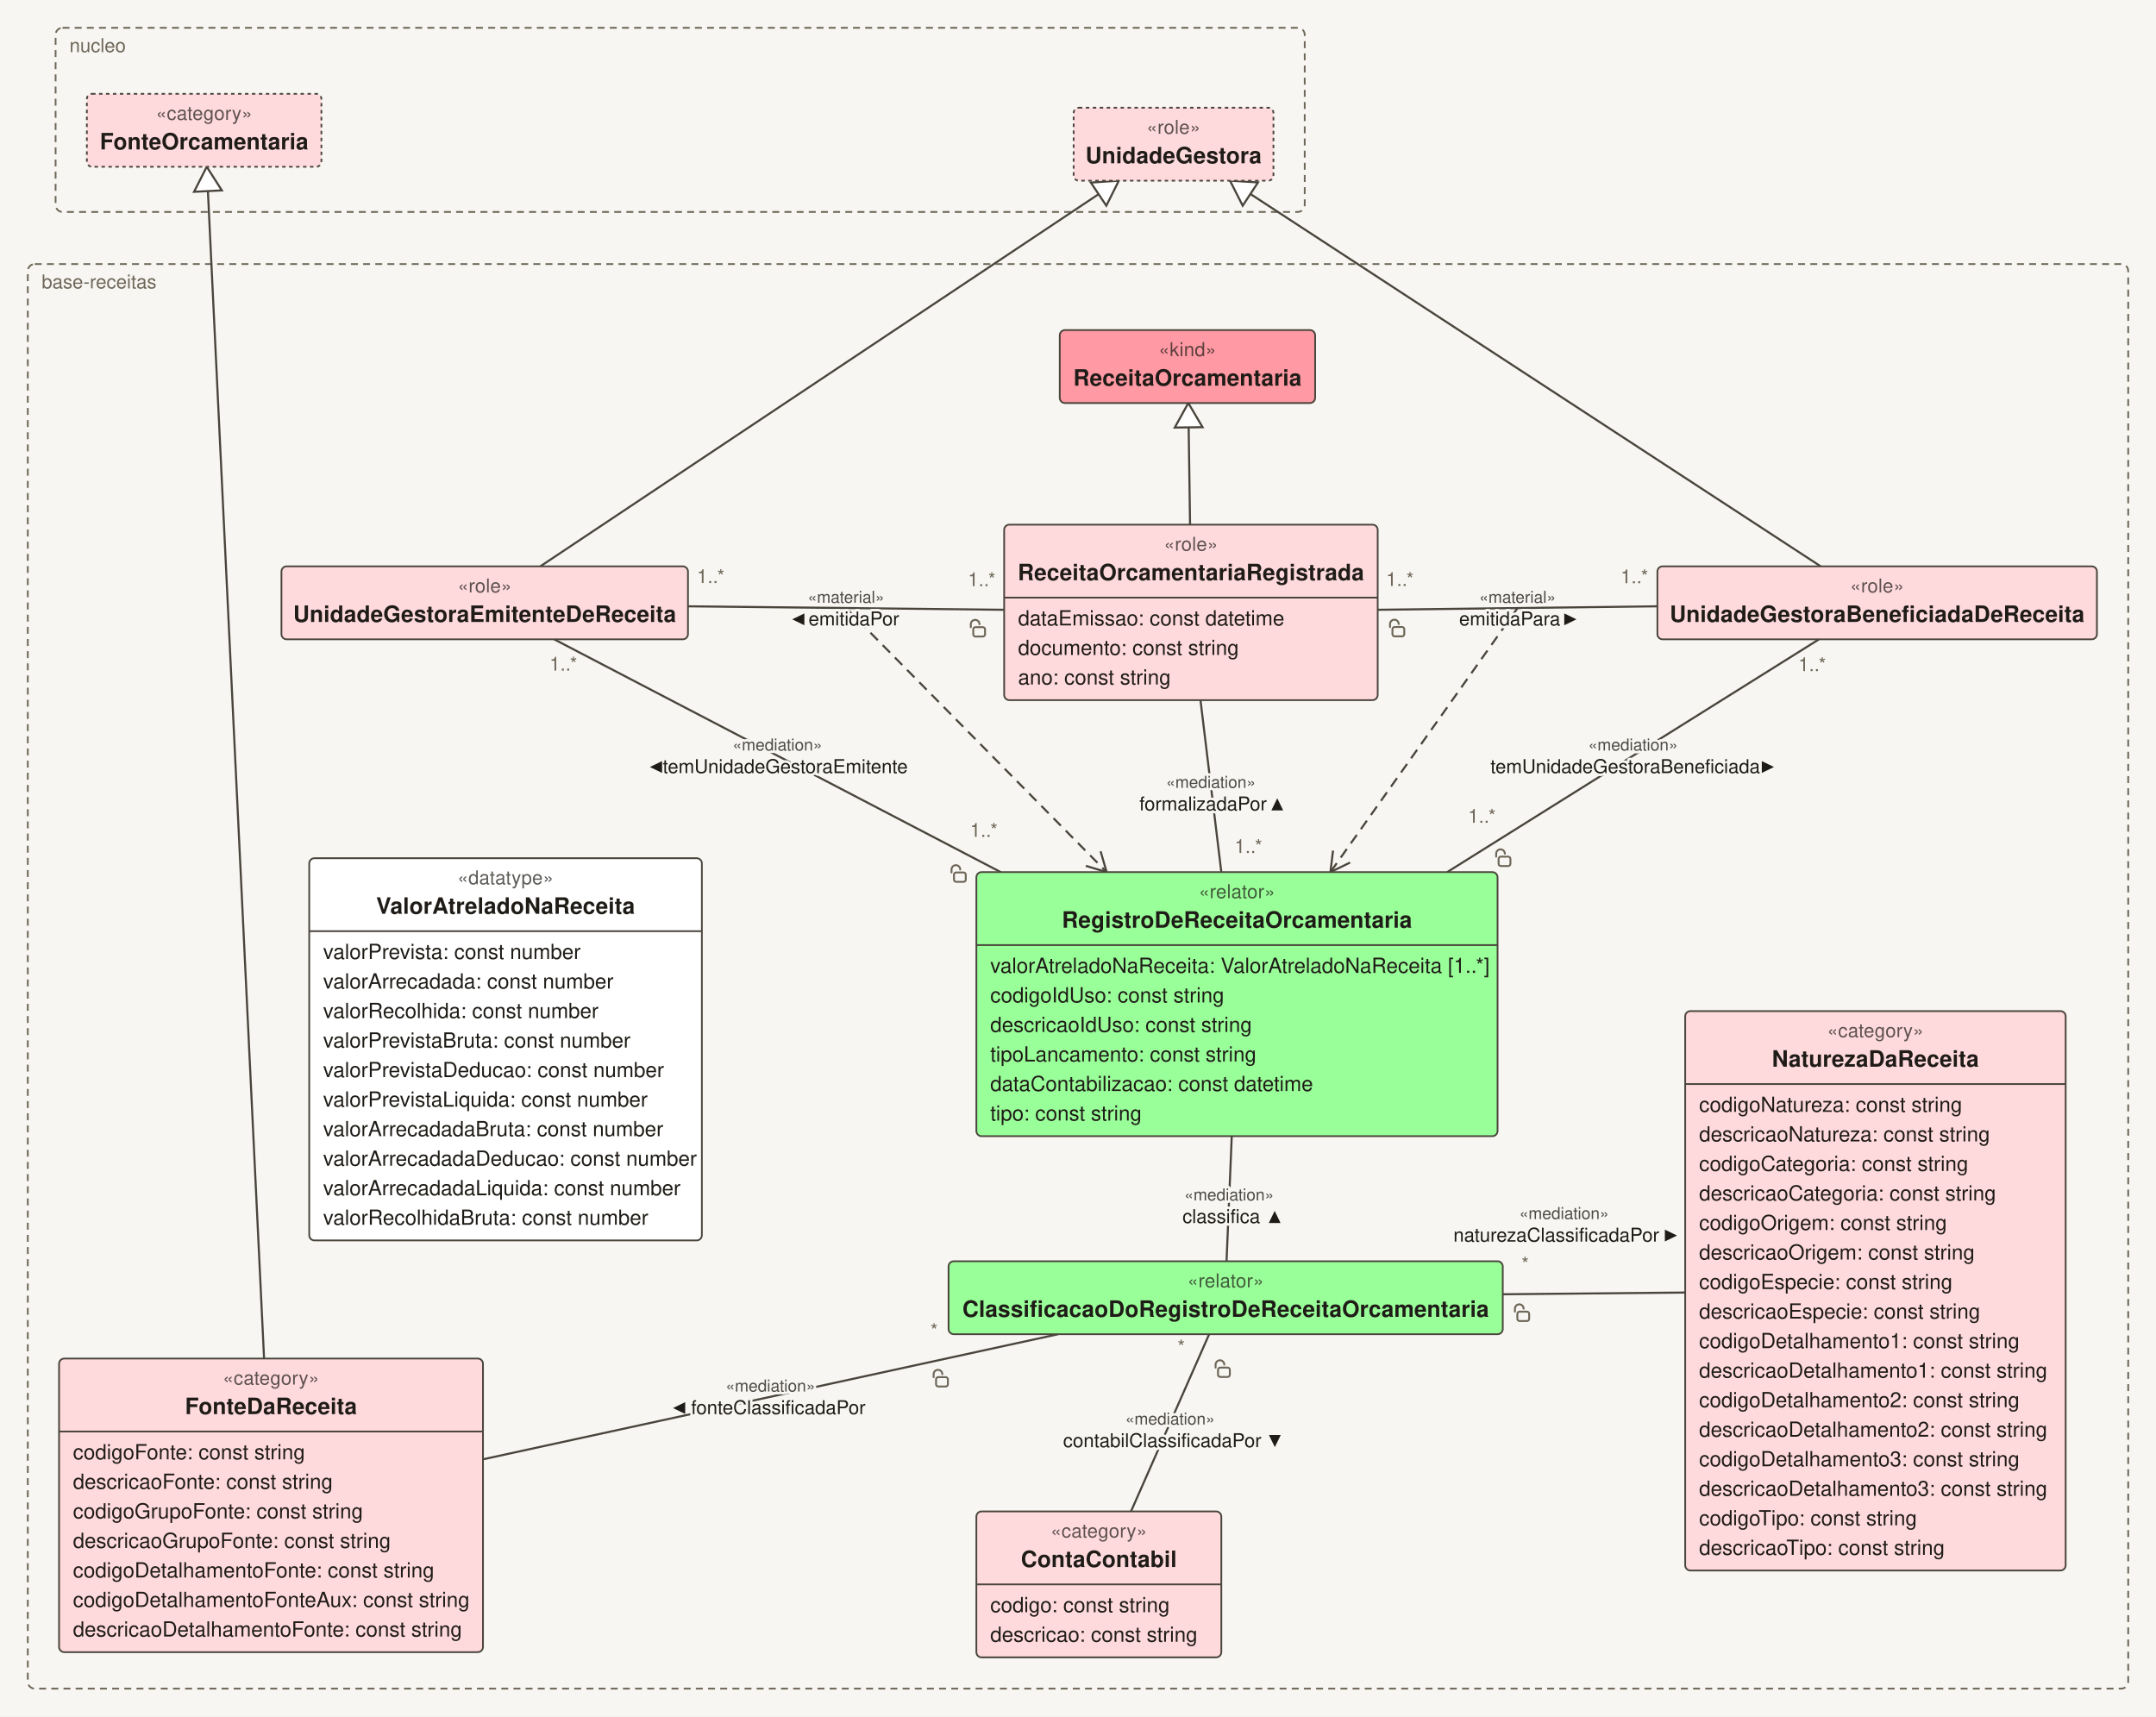
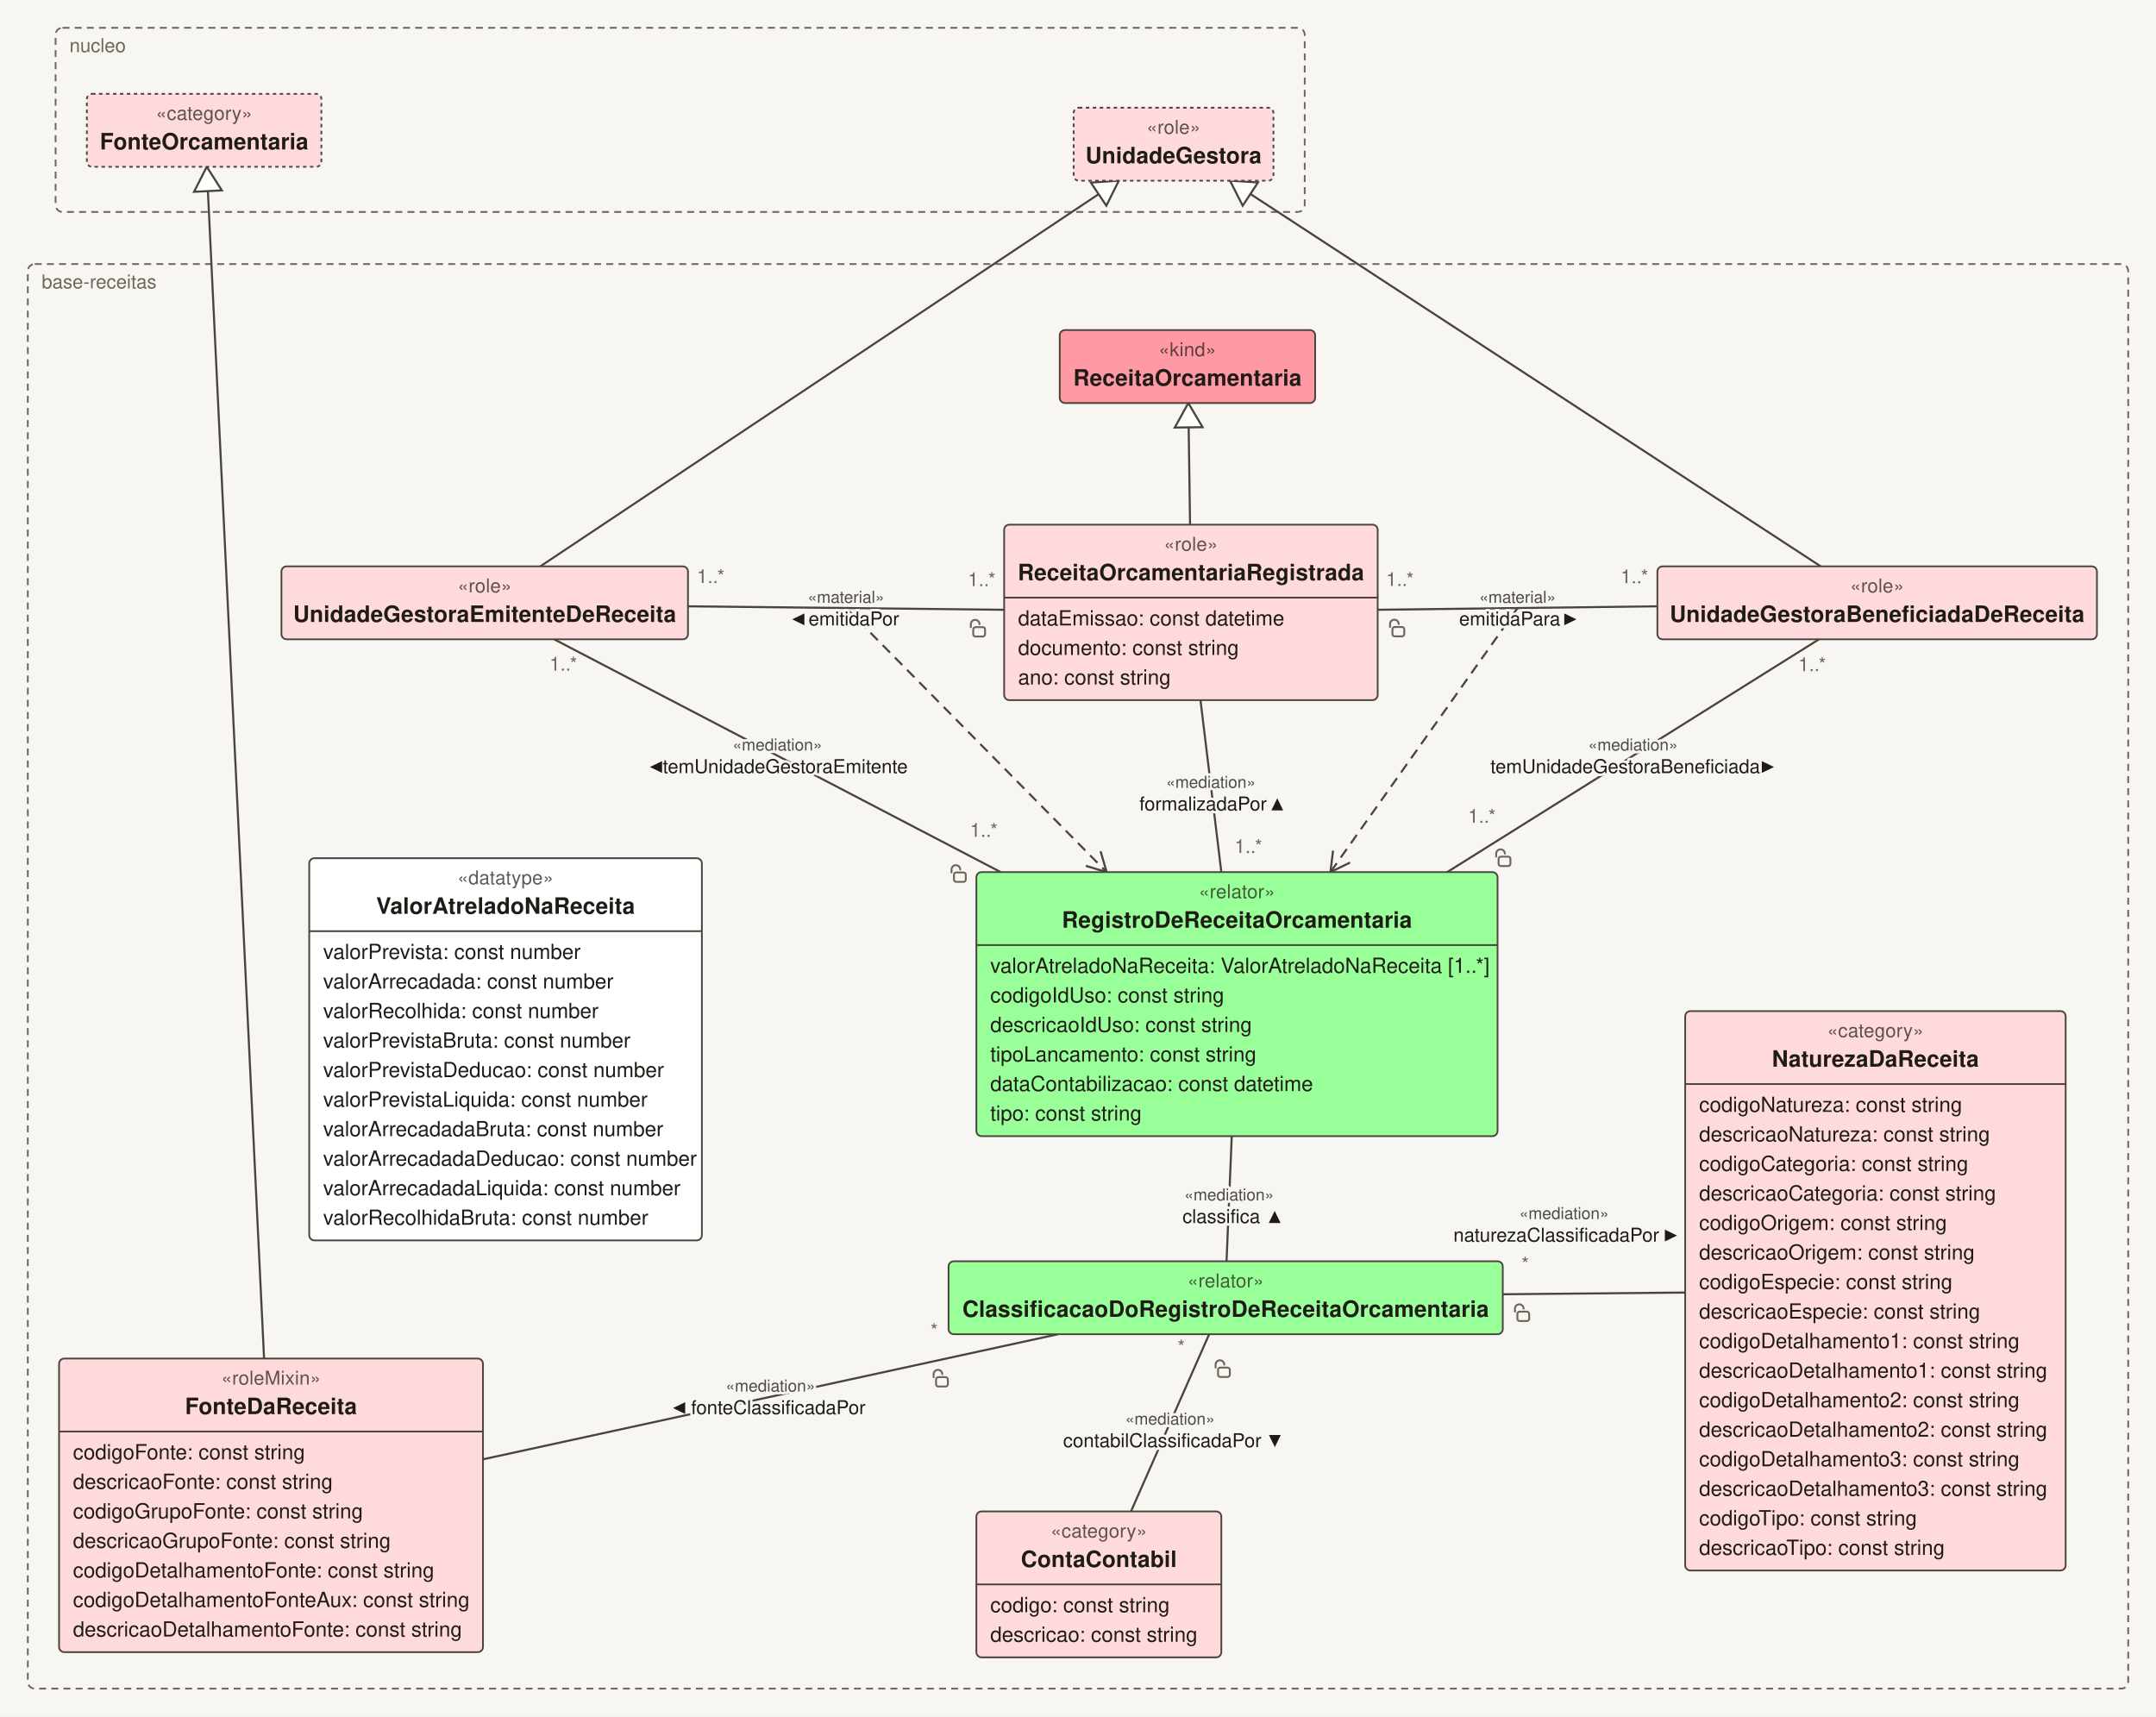
<svg xmlns="http://www.w3.org/2000/svg" viewBox="998 258 1241 988" width="1241" height="988">
  <style>
/* Everything that is text, before anything specialises it. The label layer sits
   above the boxes and outside every other group, so a rule that reached labels
   through their edge stopped reaching them the day they were lifted out of it --
   and an SVG with no font-family on a text element falls back to a 16px serif.
   Stated once at the top, no layer can lose it again. */
text {
    font-family: "Helvetica Neue", Helvetica, Arial, "Liberation Sans", sans-serif;
    font-stretch: normal;
    font-size: 11px;
    fill: #1f1c17;
    font-variant-numeric: tabular-nums;
}

.tv-node rect { stroke: #4a453c; stroke-width: 1; }
.tv-node text { fill: #1f1c17; }
.tv-name { font-weight: 600; font-size: 13px; letter-spacing: 0.005em; }
.tv-legend text { font-size: 13px; fill: #1f1c17; }
.tv-stereotype { font-size: 11px; fill-opacity: 0.72; letter-spacing: 0.01em; }
.tv-attribute { font-size: 12px; }
.tv-edge path { fill: none; stroke: #4a453c; stroke-width: 1.2; }
.tv-end { fill: #6e6658; }
/* No letter-spacing on a label drawn with a halo: WebKit places letter-spaced
   SVG text glyph by glyph and then draws no halo, so in Safari, and in an
   exported SVG opened in Preview, the line ran through the label and its
   letters came out uneven. Chromium and Firefox never showed it. */
.tv-edge-stereotype { font-size: 9.5px; fill-opacity: 0.78; }
.tv-marker { fill: #ffffff; stroke: #4a453c; stroke-width: 1.2; }
.tv-arrow { fill: none; stroke: #4a453c; stroke-width: 1.2; }
.tv-reading { fill: #1f1c17; stroke: none; }
.tv-lock { fill: none; stroke: #6e6658; stroke-width: 1.1; stroke-linecap: round; }
.tv-lock rect { fill: #f7f6f2; }
.tv-group rect { fill: none; stroke: #6e6658; stroke-dasharray: 4 3; }
.tv-group text { font-size: 11px; fill: #6e6658; }
.tv-ontology rect { fill: none; stroke: #4a453c; stroke-width: 1.2; stroke-dasharray: none; }
.tv-ontology text { font-weight: 600; font-size: 13px; fill: #1f1c17; }
.tv-location { font-size: 12px; fill-opacity: 0.72; }
.tv-selected rect { stroke: #1f5c5c; stroke-width: 2.5; }
/* The second selector is for a leg of a shared tree, which carries its own id
   and so is chosen as itself rather than through a group around it. */
.tv-selected path, path.tv-selected { stroke: #1f5c5c; stroke-width: 2.2; }
.tv-unresolved rect { stroke-dasharray: 5 3; }
.tv-external rect { stroke-dasharray: 2 2; }
</style>
  <rect x="998" y="258" width="1241" height="988" fill="#f7f6f2" />
  <g class="tv-group" data-group="pkg:base-receitas">
    <rect x="1014" y="410" width="1209" height="820" rx="4" />
    <text x="1022" y="424">base-receitas</text>
  </g>
  <g class="tv-group" data-group="pkg:nucleo">
    <rect x="1030" y="274" width="719" height="106" rx="4" />
    <text x="1038" y="288">nucleo</text>
  </g>
  <g class="tv-edge" data-edge="gen:base-receitas::FonteDaReceita-&gt;nucleo::FonteOrcamentaria">
    <path d="M 1150 1040 L 1117 354" />
    <polygon class="tv-marker" points="1117,354 1109.7,368.4 1125.7,367.6" />
  </g>
  <g class="tv-edge" data-edge="gen:base-receitas::UnidadeGestoraEmitenteDeReceita-&gt;nucleo::UnidadeGestora">
    <path d="M 1309 584 L 1642 362" />
    <polygon class="tv-marker" points="1642,362 1625.9,363.1 1634.8,376.4" />
  </g>
  <g class="tv-edge" data-edge="gen:base-receitas::UnidadeGestoraBeneficiadaDeReceita-&gt;nucleo::UnidadeGestora">
    <path d="M 2046 584 L 1706 362" />
    <polygon class="tv-marker" points="1706,362 1713.3,376.4 1722.1,363" />
  </g>
  <g class="tv-edge" data-edge="gen:base-receitas::ReceitaOrcamentariaRegistrada-&gt;base-receitas::ReceitaOrcamentaria">
    <path d="M 1683 560 L 1682 490" />
    <polygon class="tv-marker" points="1682,490 1674.2,504.1 1690.2,503.9" />
  </g>
  <g class="tv-edge" data-edge="rel:base-receitas::ReceitaOrcamentariaRegistrada-&gt;base-receitas::UnidadeGestoraBeneficiadaDeReceita:material:emitidaPara">
    <path d="M 1791 609 L 1952 607" />
  </g>
  <g class="tv-edge" data-edge="rel:base-receitas::ReceitaOrcamentariaRegistrada-&gt;base-receitas::UnidadeGestoraEmitenteDeReceita:material:emitidaPor">
    <path d="M 1576 609 L 1394 607" />
  </g>
  <g class="tv-edge" data-edge="rel:base-receitas::RegistroDeReceitaOrcamentaria-&gt;base-receitas::ReceitaOrcamentariaRegistrada:mediation:formalizadaPor">
    <path d="M 1701 760 L 1689 661" />
  </g>
  <g class="tv-edge" data-edge="rel:base-receitas::RegistroDeReceitaOrcamentaria-&gt;base-receitas::UnidadeGestoraEmitenteDeReceita:mediation:temUnidadeGestoraEmitente">
    <path d="M 1574 760 L 1317 626" />
  </g>
  <g class="tv-edge" data-edge="rel:base-receitas::RegistroDeReceitaOrcamentaria-&gt;base-receitas::UnidadeGestoraBeneficiadaDeReceita:mediation:temUnidadeGestoraBeneficiada">
    <path d="M 1831 760 L 2045 626" />
  </g>
  <g class="tv-edge" data-edge="rel:base-receitas::ClassificacaoDoRegistroDeReceitaOrcamentaria-&gt;base-receitas::RegistroDeReceitaOrcamentaria:mediation:classifica">
    <path d="M 1704 984 L 1707 912" />
  </g>
  <g class="tv-edge" data-edge="rel:base-receitas::ClassificacaoDoRegistroDeReceitaOrcamentaria-&gt;base-receitas::NaturezaDaReceita:mediation:naturezaClassificadaPor">
    <path d="M 1863 1003 L 1968 1002" />
  </g>
  <g class="tv-edge" data-edge="rel:base-receitas::ClassificacaoDoRegistroDeReceitaOrcamentaria-&gt;base-receitas::FonteDaReceita:mediation:fonteClassificadaPor">
    <path d="M 1607 1026 L 1276 1098" />
  </g>
  <g class="tv-edge" data-edge="rel:base-receitas::ClassificacaoDoRegistroDeReceitaOrcamentaria-&gt;base-receitas::ContaContabil:mediation:contabilClassificadaPor">
    <path d="M 1694 1026 L 1649 1128" />
  </g>
  <g class="tv-edge tv-derivation" data-derivation="rel:base-receitas::ReceitaOrcamentariaRegistrada-&gt;base-receitas::UnidadeGestoraBeneficiadaDeReceita:material:emitidaPara" data-supplier="base-receitas::RegistroDeReceitaOrcamentaria">
    <path d="M 1871.5 608 L 1763.8 760" stroke-dasharray="6 4" />
    <path class="tv-arrow" d="M 1775.1 754.5 L 1763.8 760 L 1765.3 747.6" />
  </g>
  <g class="tv-edge tv-derivation" data-derivation="rel:base-receitas::ReceitaOrcamentariaRegistrada-&gt;base-receitas::UnidadeGestoraEmitenteDeReceita:material:emitidaPor" data-supplier="base-receitas::RegistroDeReceitaOrcamentaria">
    <path d="M 1485 608 L 1635 760" stroke-dasharray="6 4" />
    <path class="tv-arrow" d="M 1631.5 748 L 1635 760 L 1623 756.4" />
  </g>
  <g class="tv-node" data-node="base-receitas::NaturezaDaReceita">
    <rect x="1968" y="840" width="219" height="322" rx="3" fill="#FFDADD" />
    <text class="tv-stereotype" x="2077.5" y="855" text-anchor="middle">«category»</text>
    <text class="tv-name" x="2077.5" y="872" text-anchor="middle">NaturezaDaReceita</text>
    <line x1="1968" y1="882" x2="2187" y2="882" stroke="#4a453c" stroke-width="1" />
    <text class="tv-attribute" x="1976" y="898">codigoNatureza: const string</text>
    <text class="tv-attribute" x="1976" y="915">descricaoNatureza: const string</text>
    <text class="tv-attribute" x="1976" y="932">codigoCategoria: const string</text>
    <text class="tv-attribute" x="1976" y="949">descricaoCategoria: const string</text>
    <text class="tv-attribute" x="1976" y="966">codigoOrigem: const string</text>
    <text class="tv-attribute" x="1976" y="983">descricaoOrigem: const string</text>
    <text class="tv-attribute" x="1976" y="1000">codigoEspecie: const string</text>
    <text class="tv-attribute" x="1976" y="1017">descricaoEspecie: const string</text>
    <text class="tv-attribute" x="1976" y="1034">codigoDetalhamento1: const string</text>
    <text class="tv-attribute" x="1976" y="1051">descricaoDetalhamento1: const string</text>
    <text class="tv-attribute" x="1976" y="1068">codigoDetalhamento2: const string</text>
    <text class="tv-attribute" x="1976" y="1085">descricaoDetalhamento2: const string</text>
    <text class="tv-attribute" x="1976" y="1102">codigoDetalhamento3: const string</text>
    <text class="tv-attribute" x="1976" y="1119">descricaoDetalhamento3: const string</text>
    <text class="tv-attribute" x="1976" y="1136">codigoTipo: const string</text>
    <text class="tv-attribute" x="1976" y="1153">descricaoTipo: const string</text>
  </g>
  <g class="tv-node" data-node="base-receitas::FonteDaReceita">
    <rect x="1032" y="1040" width="244" height="169" rx="3" fill="#FFDADD" />
-     <text class="tv-stereotype" x="1154" y="1055" text-anchor="middle">«category»</text>
+     <text class="tv-stereotype" x="1154" y="1055" text-anchor="middle">«roleMixin»</text>
    <text class="tv-name" x="1154" y="1072" text-anchor="middle">FonteDaReceita</text>
    <line x1="1032" y1="1082" x2="1276" y2="1082" stroke="#4a453c" stroke-width="1" />
    <text class="tv-attribute" x="1040" y="1098">codigoFonte: const string</text>
    <text class="tv-attribute" x="1040" y="1115">descricaoFonte: const string</text>
    <text class="tv-attribute" x="1040" y="1132">codigoGrupoFonte: const string</text>
    <text class="tv-attribute" x="1040" y="1149">descricaoGrupoFonte: const string</text>
    <text class="tv-attribute" x="1040" y="1166">codigoDetalhamentoFonte: const string</text>
    <text class="tv-attribute" x="1040" y="1183">codigoDetalhamentoFonteAux: const string</text>
    <text class="tv-attribute" x="1040" y="1200">descricaoDetalhamentoFonte: const string</text>
  </g>
  <g class="tv-node tv-external" data-node="nucleo::FonteOrcamentaria">
    <rect x="1048" y="312" width="135" height="42" rx="3" fill="#FFDADD" />
    <text class="tv-stereotype" x="1115.5" y="327" text-anchor="middle">«category»</text>
    <text class="tv-name" x="1115.5" y="344" text-anchor="middle">FonteOrcamentaria</text>
  </g>
  <g class="tv-node" data-node="base-receitas::ContaContabil">
    <rect x="1560" y="1128" width="141" height="84" rx="3" fill="#FFDADD" />
    <text class="tv-stereotype" x="1630.5" y="1143" text-anchor="middle">«category»</text>
    <text class="tv-name" x="1630.5" y="1160" text-anchor="middle">ContaContabil</text>
    <line x1="1560" y1="1170" x2="1701" y2="1170" stroke="#4a453c" stroke-width="1" />
    <text class="tv-attribute" x="1568" y="1186">codigo: const string</text>
    <text class="tv-attribute" x="1568" y="1203">descricao: const string</text>
  </g>
  <g class="tv-node" data-node="base-receitas::UnidadeGestoraEmitenteDeReceita">
    <rect x="1160" y="584" width="234" height="42" rx="3" fill="#FFDADD" />
    <text class="tv-stereotype" x="1277" y="599" text-anchor="middle">«role»</text>
    <text class="tv-name" x="1277" y="616" text-anchor="middle">UnidadeGestoraEmitenteDeReceita</text>
  </g>
  <g class="tv-node tv-external" data-node="nucleo::UnidadeGestora">
    <rect x="1616" y="320" width="115" height="42" rx="3" fill="#FFDADD" />
    <text class="tv-stereotype" x="1673.5" y="335" text-anchor="middle">«role»</text>
    <text class="tv-name" x="1673.5" y="352" text-anchor="middle">UnidadeGestora</text>
  </g>
  <g class="tv-node" data-node="base-receitas::UnidadeGestoraBeneficiadaDeReceita">
    <rect x="1952" y="584" width="253" height="42" rx="3" fill="#FFDADD" />
    <text class="tv-stereotype" x="2078.5" y="599" text-anchor="middle">«role»</text>
    <text class="tv-name" x="2078.5" y="616" text-anchor="middle">UnidadeGestoraBeneficiadaDeReceita</text>
  </g>
  <g class="tv-node" data-node="base-receitas::ReceitaOrcamentaria">
    <rect x="1608" y="448" width="147" height="42" rx="3" fill="#FF99A3" />
    <text class="tv-stereotype" x="1681.5" y="463" text-anchor="middle">«kind»</text>
    <text class="tv-name" x="1681.5" y="480" text-anchor="middle">ReceitaOrcamentaria</text>
  </g>
  <g class="tv-node" data-node="base-receitas::ReceitaOrcamentariaRegistrada">
    <rect x="1576" y="560" width="215" height="101" rx="3" fill="#FFDADD" />
    <text class="tv-stereotype" x="1683.5" y="575" text-anchor="middle">«role»</text>
    <text class="tv-name" x="1683.5" y="592" text-anchor="middle">ReceitaOrcamentariaRegistrada</text>
    <line x1="1576" y1="602" x2="1791" y2="602" stroke="#4a453c" stroke-width="1" />
    <text class="tv-attribute" x="1584" y="618">dataEmissao: const datetime</text>
    <text class="tv-attribute" x="1584" y="635">documento: const string</text>
    <text class="tv-attribute" x="1584" y="652">ano: const string</text>
  </g>
  <g class="tv-node" data-node="base-receitas::ValorAtreladoNaReceita">
    <rect x="1176" y="752" width="226" height="220" rx="3" fill="#FFFFFF" />
    <text class="tv-stereotype" x="1289" y="767" text-anchor="middle">«datatype»</text>
    <text class="tv-name" x="1289" y="784" text-anchor="middle">ValorAtreladoNaReceita</text>
    <line x1="1176" y1="794" x2="1402" y2="794" stroke="#4a453c" stroke-width="1" />
    <text class="tv-attribute" x="1184" y="810">valorPrevista: const number</text>
    <text class="tv-attribute" x="1184" y="827">valorArrecadada: const number</text>
    <text class="tv-attribute" x="1184" y="844">valorRecolhida: const number</text>
    <text class="tv-attribute" x="1184" y="861">valorPrevistaBruta: const number</text>
    <text class="tv-attribute" x="1184" y="878">valorPrevistaDeducao: const number</text>
    <text class="tv-attribute" x="1184" y="895">valorPrevistaLiquida: const number</text>
    <text class="tv-attribute" x="1184" y="912">valorArrecadadaBruta: const number</text>
    <text class="tv-attribute" x="1184" y="929">valorArrecadadaDeducao: const number</text>
    <text class="tv-attribute" x="1184" y="946">valorArrecadadaLiquida: const number</text>
    <text class="tv-attribute" x="1184" y="963">valorRecolhidaBruta: const number</text>
  </g>
  <g class="tv-node" data-node="base-receitas::RegistroDeReceitaOrcamentaria">
    <rect x="1560" y="760" width="300" height="152" rx="3" fill="#99FF99" />
    <text class="tv-stereotype" x="1710" y="775" text-anchor="middle">«relator»</text>
    <text class="tv-name" x="1710" y="792" text-anchor="middle">RegistroDeReceitaOrcamentaria</text>
    <line x1="1560" y1="802" x2="1860" y2="802" stroke="#4a453c" stroke-width="1" />
    <text class="tv-attribute" x="1568" y="818">valorAtreladoNaReceita: ValorAtreladoNaReceita [1..*]</text>
    <text class="tv-attribute" x="1568" y="835">codigoIdUso: const string</text>
    <text class="tv-attribute" x="1568" y="852">descricaoIdUso: const string</text>
    <text class="tv-attribute" x="1568" y="869">tipoLancamento: const string</text>
    <text class="tv-attribute" x="1568" y="886">dataContabilizacao: const datetime</text>
    <text class="tv-attribute" x="1568" y="903">tipo: const string</text>
  </g>
  <g class="tv-node" data-node="base-receitas::ClassificacaoDoRegistroDeReceitaOrcamentaria">
    <rect x="1544" y="984" width="319" height="42" rx="3" fill="#99FF99" />
    <text class="tv-stereotype" x="1703.5" y="999" text-anchor="middle">«relator»</text>
    <text class="tv-name" x="1703.5" y="1016" text-anchor="middle">ClassificacaoDoRegistroDeReceitaOrcamentaria</text>
  </g>
  <g class="tv-labels">
    <text class="tv-edge-stereotype" data-for="rel:base-receitas::RegistroDeReceitaOrcamentaria-&gt;base-receitas::UnidadeGestoraBeneficiadaDeReceita:mediation:temUnidadeGestoraBeneficiada" x="1938" y="690" text-anchor="middle" paint-order="stroke" stroke="#f7f6f2" stroke-width="3" stroke-linejoin="round">«mediation»</text>
    <text data-for="rel:base-receitas::RegistroDeReceitaOrcamentaria-&gt;base-receitas::UnidadeGestoraBeneficiadaDeReceita:mediation:temUnidadeGestoraBeneficiada" x="1933.5" y="703" text-anchor="middle" paint-order="stroke" stroke="#f7f6f2" stroke-width="3" stroke-linejoin="round">temUnidadeGestoraBeneficiada</text>
    <polygon class="tv-reading" points="2019.1,699.5 2012.1,702.9 2012.1,696.1" />
    <text class="tv-end" data-for="rel:base-receitas::RegistroDeReceitaOrcamentaria-&gt;base-receitas::UnidadeGestoraBeneficiadaDeReceita:mediation:temUnidadeGestoraBeneficiada" x="1851" y="731.6" text-anchor="middle" paint-order="stroke" stroke="#f7f6f2" stroke-width="3" stroke-linejoin="round">1..*</text>
    <g class="tv-lock" data-for="rel:base-receitas::RegistroDeReceitaOrcamentaria-&gt;base-receitas::UnidadeGestoraBeneficiadaDeReceita:mediation:temUnidadeGestoraBeneficiada" transform="translate(1857.8, 746.5)" aria-label="not const">
      <path d="M 1.4 4.6 V 2.9 a 2.5 2.5 0 0 1 5 0" />
      <rect x="2.8" y="4.6" width="6.8" height="5.4" rx="1.3" stroke="#6e6658" />
    </g>
    <text class="tv-end" data-for="rel:base-receitas::RegistroDeReceitaOrcamentaria-&gt;base-receitas::UnidadeGestoraBeneficiadaDeReceita:mediation:temUnidadeGestoraBeneficiada" x="2041.1" y="644.3" text-anchor="middle" paint-order="stroke" stroke="#f7f6f2" stroke-width="3" stroke-linejoin="round">1..*</text>
    <text class="tv-edge-stereotype" data-for="rel:base-receitas::RegistroDeReceitaOrcamentaria-&gt;base-receitas::UnidadeGestoraEmitenteDeReceita:mediation:temUnidadeGestoraEmitente" x="1445.5" y="690" text-anchor="middle" paint-order="stroke" stroke="#f7f6f2" stroke-width="3" stroke-linejoin="round">«mediation»</text>
    <text data-for="rel:base-receitas::RegistroDeReceitaOrcamentaria-&gt;base-receitas::UnidadeGestoraEmitenteDeReceita:mediation:temUnidadeGestoraEmitente" x="1450" y="703" text-anchor="middle" paint-order="stroke" stroke="#f7f6f2" stroke-width="3" stroke-linejoin="round">temUnidadeGestoraEmitente</text>
    <polygon class="tv-reading" points="1372.1,699.5 1379.1,696.1 1379.1,702.9" />
    <text class="tv-end" data-for="rel:base-receitas::RegistroDeReceitaOrcamentaria-&gt;base-receitas::UnidadeGestoraEmitenteDeReceita:mediation:temUnidadeGestoraEmitente" x="1564.3" y="739.7" text-anchor="middle" paint-order="stroke" stroke="#f7f6f2" stroke-width="3" stroke-linejoin="round">1..*</text>
    <g class="tv-lock" data-for="rel:base-receitas::RegistroDeReceitaOrcamentaria-&gt;base-receitas::UnidadeGestoraEmitenteDeReceita:mediation:temUnidadeGestoraEmitente" transform="translate(1544.3, 755.6)" aria-label="not const">
      <path d="M 1.4 4.6 V 2.9 a 2.5 2.5 0 0 1 5 0" />
      <rect x="2.8" y="4.6" width="6.8" height="5.4" rx="1.3" stroke="#6e6658" />
    </g>
    <text class="tv-end" data-for="rel:base-receitas::RegistroDeReceitaOrcamentaria-&gt;base-receitas::UnidadeGestoraEmitenteDeReceita:mediation:temUnidadeGestoraEmitente" x="1322.3" y="644" text-anchor="middle" paint-order="stroke" stroke="#f7f6f2" stroke-width="3" stroke-linejoin="round">1..*</text>
    <text class="tv-edge-stereotype" data-for="rel:base-receitas::ClassificacaoDoRegistroDeReceitaOrcamentaria-&gt;base-receitas::NaturezaDaReceita:mediation:naturezaClassificadaPor" x="1898.3" y="959.7" text-anchor="middle" paint-order="stroke" stroke="#f7f6f2" stroke-width="3" stroke-linejoin="round">«mediation»</text>
    <text data-for="rel:base-receitas::ClassificacaoDoRegistroDeReceitaOrcamentaria-&gt;base-receitas::NaturezaDaReceita:mediation:naturezaClassificadaPor" x="1893.8" y="972.7" text-anchor="middle" paint-order="stroke" stroke="#f7f6f2" stroke-width="3" stroke-linejoin="round">naturezaClassificadaPor</text>
    <polygon class="tv-reading" points="1963.3,969.2 1956.3,972.6 1956.3,965.8" />
    <text class="tv-end" data-for="rel:base-receitas::ClassificacaoDoRegistroDeReceitaOrcamentaria-&gt;base-receitas::NaturezaDaReceita:mediation:naturezaClassificadaPor" x="1875.9" y="989.4" text-anchor="middle" paint-order="stroke" stroke="#f7f6f2" stroke-width="3" stroke-linejoin="round">*</text>
    <g class="tv-lock" data-for="rel:base-receitas::ClassificacaoDoRegistroDeReceitaOrcamentaria-&gt;base-receitas::NaturezaDaReceita:mediation:naturezaClassificadaPor" transform="translate(1868.6, 1008.4)" aria-label="not const">
      <path d="M 1.4 4.6 V 2.9 a 2.5 2.5 0 0 1 5 0" />
      <rect x="2.8" y="4.6" width="6.8" height="5.4" rx="1.3" stroke="#6e6658" />
    </g>
    <text class="tv-edge-stereotype" data-for="rel:base-receitas::ClassificacaoDoRegistroDeReceitaOrcamentaria-&gt;base-receitas::ContaContabil:mediation:contabilClassificadaPor" x="1671.5" y="1078" text-anchor="middle" paint-order="stroke" stroke="#f7f6f2" stroke-width="3" stroke-linejoin="round">«mediation»</text>
    <text data-for="rel:base-receitas::ClassificacaoDoRegistroDeReceitaOrcamentaria-&gt;base-receitas::ContaContabil:mediation:contabilClassificadaPor" x="1667" y="1091" text-anchor="middle" paint-order="stroke" stroke="#f7f6f2" stroke-width="3" stroke-linejoin="round">contabilClassificadaPor</text>
    <polygon class="tv-reading" points="1731.8,1091 1728.4,1084 1735.2,1084" />
    <text class="tv-end" data-for="rel:base-receitas::ClassificacaoDoRegistroDeReceitaOrcamentaria-&gt;base-receitas::ContaContabil:mediation:contabilClassificadaPor" x="1677.9" y="1037.1" text-anchor="middle" paint-order="stroke" stroke="#f7f6f2" stroke-width="3" stroke-linejoin="round">*</text>
    <g class="tv-lock" data-for="rel:base-receitas::ClassificacaoDoRegistroDeReceitaOrcamentaria-&gt;base-receitas::ContaContabil:mediation:contabilClassificadaPor" transform="translate(1696.3, 1040.6)" aria-label="not const">
      <path d="M 1.4 4.6 V 2.9 a 2.5 2.5 0 0 1 5 0" />
      <rect x="2.8" y="4.6" width="6.8" height="5.4" rx="1.3" stroke="#6e6658" />
    </g>
    <text class="tv-edge-stereotype" data-for="rel:base-receitas::ClassificacaoDoRegistroDeReceitaOrcamentaria-&gt;base-receitas::FonteDaReceita:mediation:fonteClassificadaPor" x="1441.5" y="1059" text-anchor="middle" paint-order="stroke" stroke="#f7f6f2" stroke-width="3" stroke-linejoin="round">«mediation»</text>
    <text data-for="rel:base-receitas::ClassificacaoDoRegistroDeReceitaOrcamentaria-&gt;base-receitas::FonteDaReceita:mediation:fonteClassificadaPor" x="1446" y="1072" text-anchor="middle" paint-order="stroke" stroke="#f7f6f2" stroke-width="3" stroke-linejoin="round">fonteClassificadaPor</text>
    <polygon class="tv-reading" points="1385.4,1068.5 1392.4,1065.1 1392.4,1071.9" />
    <text class="tv-end" data-for="rel:base-receitas::ClassificacaoDoRegistroDeReceitaOrcamentaria-&gt;base-receitas::FonteDaReceita:mediation:fonteClassificadaPor" x="1535.7" y="1027.7" text-anchor="middle" paint-order="stroke" stroke="#f7f6f2" stroke-width="3" stroke-linejoin="round">*</text>
    <g class="tv-lock" data-for="rel:base-receitas::ClassificacaoDoRegistroDeReceitaOrcamentaria-&gt;base-receitas::FonteDaReceita:mediation:fonteClassificadaPor" transform="translate(1534, 1046.1)" aria-label="not const">
      <path d="M 1.4 4.6 V 2.9 a 2.5 2.5 0 0 1 5 0" />
      <rect x="2.8" y="4.6" width="6.8" height="5.4" rx="1.3" stroke="#6e6658" />
    </g>
    <text class="tv-edge-stereotype" data-for="rel:base-receitas::RegistroDeReceitaOrcamentaria-&gt;base-receitas::ReceitaOrcamentariaRegistrada:mediation:formalizadaPor" x="1695" y="711.5" text-anchor="middle" paint-order="stroke" stroke="#f7f6f2" stroke-width="3" stroke-linejoin="round">«mediation»</text>
    <text data-for="rel:base-receitas::RegistroDeReceitaOrcamentaria-&gt;base-receitas::ReceitaOrcamentariaRegistrada:mediation:formalizadaPor" x="1690.5" y="724.5" text-anchor="middle" paint-order="stroke" stroke="#f7f6f2" stroke-width="3" stroke-linejoin="round">formalizadaPor</text>
    <polygon class="tv-reading" points="1733.2,717.5 1736.6,724.5 1729.8,724.5" />
    <text class="tv-end" data-for="rel:base-receitas::RegistroDeReceitaOrcamentaria-&gt;base-receitas::ReceitaOrcamentariaRegistrada:mediation:formalizadaPor" x="1716.6" y="749" text-anchor="middle" paint-order="stroke" stroke="#f7f6f2" stroke-width="3" stroke-linejoin="round">1..*</text>
    <text class="tv-edge-stereotype" data-for="rel:base-receitas::ReceitaOrcamentariaRegistrada-&gt;base-receitas::UnidadeGestoraBeneficiadaDeReceita:material:emitidaPara" x="1871.5" y="605" text-anchor="middle" paint-order="stroke" stroke="#f7f6f2" stroke-width="3" stroke-linejoin="round">«material»</text>
    <text data-for="rel:base-receitas::ReceitaOrcamentariaRegistrada-&gt;base-receitas::UnidadeGestoraBeneficiadaDeReceita:material:emitidaPara" x="1867" y="618" text-anchor="middle" paint-order="stroke" stroke="#f7f6f2" stroke-width="3" stroke-linejoin="round">emitidaPara</text>
    <polygon class="tv-reading" points="1905.4,614.5 1898.4,617.9 1898.4,611.1" />
    <text class="tv-end" data-for="rel:base-receitas::ReceitaOrcamentariaRegistrada-&gt;base-receitas::UnidadeGestoraBeneficiadaDeReceita:material:emitidaPara" x="1803.8" y="595.3" text-anchor="middle" paint-order="stroke" stroke="#f7f6f2" stroke-width="3" stroke-linejoin="round">1..*</text>
    <g class="tv-lock" data-for="rel:base-receitas::ReceitaOrcamentariaRegistrada-&gt;base-receitas::UnidadeGestoraBeneficiadaDeReceita:material:emitidaPara" transform="translate(1796.7, 614.3)" aria-label="not const">
      <path d="M 1.4 4.6 V 2.9 a 2.5 2.5 0 0 1 5 0" />
      <rect x="2.8" y="4.6" width="6.8" height="5.4" rx="1.3" stroke="#6e6658" />
    </g>
    <text class="tv-end" data-for="rel:base-receitas::ReceitaOrcamentariaRegistrada-&gt;base-receitas::UnidadeGestoraBeneficiadaDeReceita:material:emitidaPara" x="1938.8" y="593.7" text-anchor="middle" paint-order="stroke" stroke="#f7f6f2" stroke-width="3" stroke-linejoin="round">1..*</text>
    <text class="tv-edge-stereotype" data-for="rel:base-receitas::ClassificacaoDoRegistroDeReceitaOrcamentaria-&gt;base-receitas::RegistroDeReceitaOrcamentaria:mediation:classifica" x="1705.5" y="949" text-anchor="middle" paint-order="stroke" stroke="#f7f6f2" stroke-width="3" stroke-linejoin="round">«mediation»</text>
    <text data-for="rel:base-receitas::ClassificacaoDoRegistroDeReceitaOrcamentaria-&gt;base-receitas::RegistroDeReceitaOrcamentaria:mediation:classifica" x="1701" y="962" text-anchor="middle" paint-order="stroke" stroke="#f7f6f2" stroke-width="3" stroke-linejoin="round">classifica</text>
    <polygon class="tv-reading" points="1731.7,955 1735.1,962 1728.3,962" />
    <text class="tv-edge-stereotype" data-for="rel:base-receitas::ReceitaOrcamentariaRegistrada-&gt;base-receitas::UnidadeGestoraEmitenteDeReceita:material:emitidaPor" x="1485" y="605" text-anchor="middle" paint-order="stroke" stroke="#f7f6f2" stroke-width="3" stroke-linejoin="round">«material»</text>
    <text data-for="rel:base-receitas::ReceitaOrcamentariaRegistrada-&gt;base-receitas::UnidadeGestoraEmitenteDeReceita:material:emitidaPor" x="1489.5" y="618" text-anchor="middle" paint-order="stroke" stroke="#f7f6f2" stroke-width="3" stroke-linejoin="round">emitidaPor</text>
    <polygon class="tv-reading" points="1454,614.5 1461,611.1 1461,617.9" />
    <text class="tv-end" data-for="rel:base-receitas::ReceitaOrcamentariaRegistrada-&gt;base-receitas::UnidadeGestoraEmitenteDeReceita:material:emitidaPor" x="1563.1" y="595.4" text-anchor="middle" paint-order="stroke" stroke="#f7f6f2" stroke-width="3" stroke-linejoin="round">1..*</text>
    <g class="tv-lock" data-for="rel:base-receitas::ReceitaOrcamentariaRegistrada-&gt;base-receitas::UnidadeGestoraEmitenteDeReceita:material:emitidaPor" transform="translate(1555.4, 614.4)" aria-label="not const">
      <path d="M 1.4 4.6 V 2.9 a 2.5 2.5 0 0 1 5 0" />
      <rect x="2.8" y="4.6" width="6.8" height="5.4" rx="1.3" stroke="#6e6658" />
    </g>
    <text class="tv-end" data-for="rel:base-receitas::ReceitaOrcamentariaRegistrada-&gt;base-receitas::UnidadeGestoraEmitenteDeReceita:material:emitidaPor" x="1407.1" y="593.6" text-anchor="middle" paint-order="stroke" stroke="#f7f6f2" stroke-width="3" stroke-linejoin="round">1..*</text>
  </g>
</svg>
